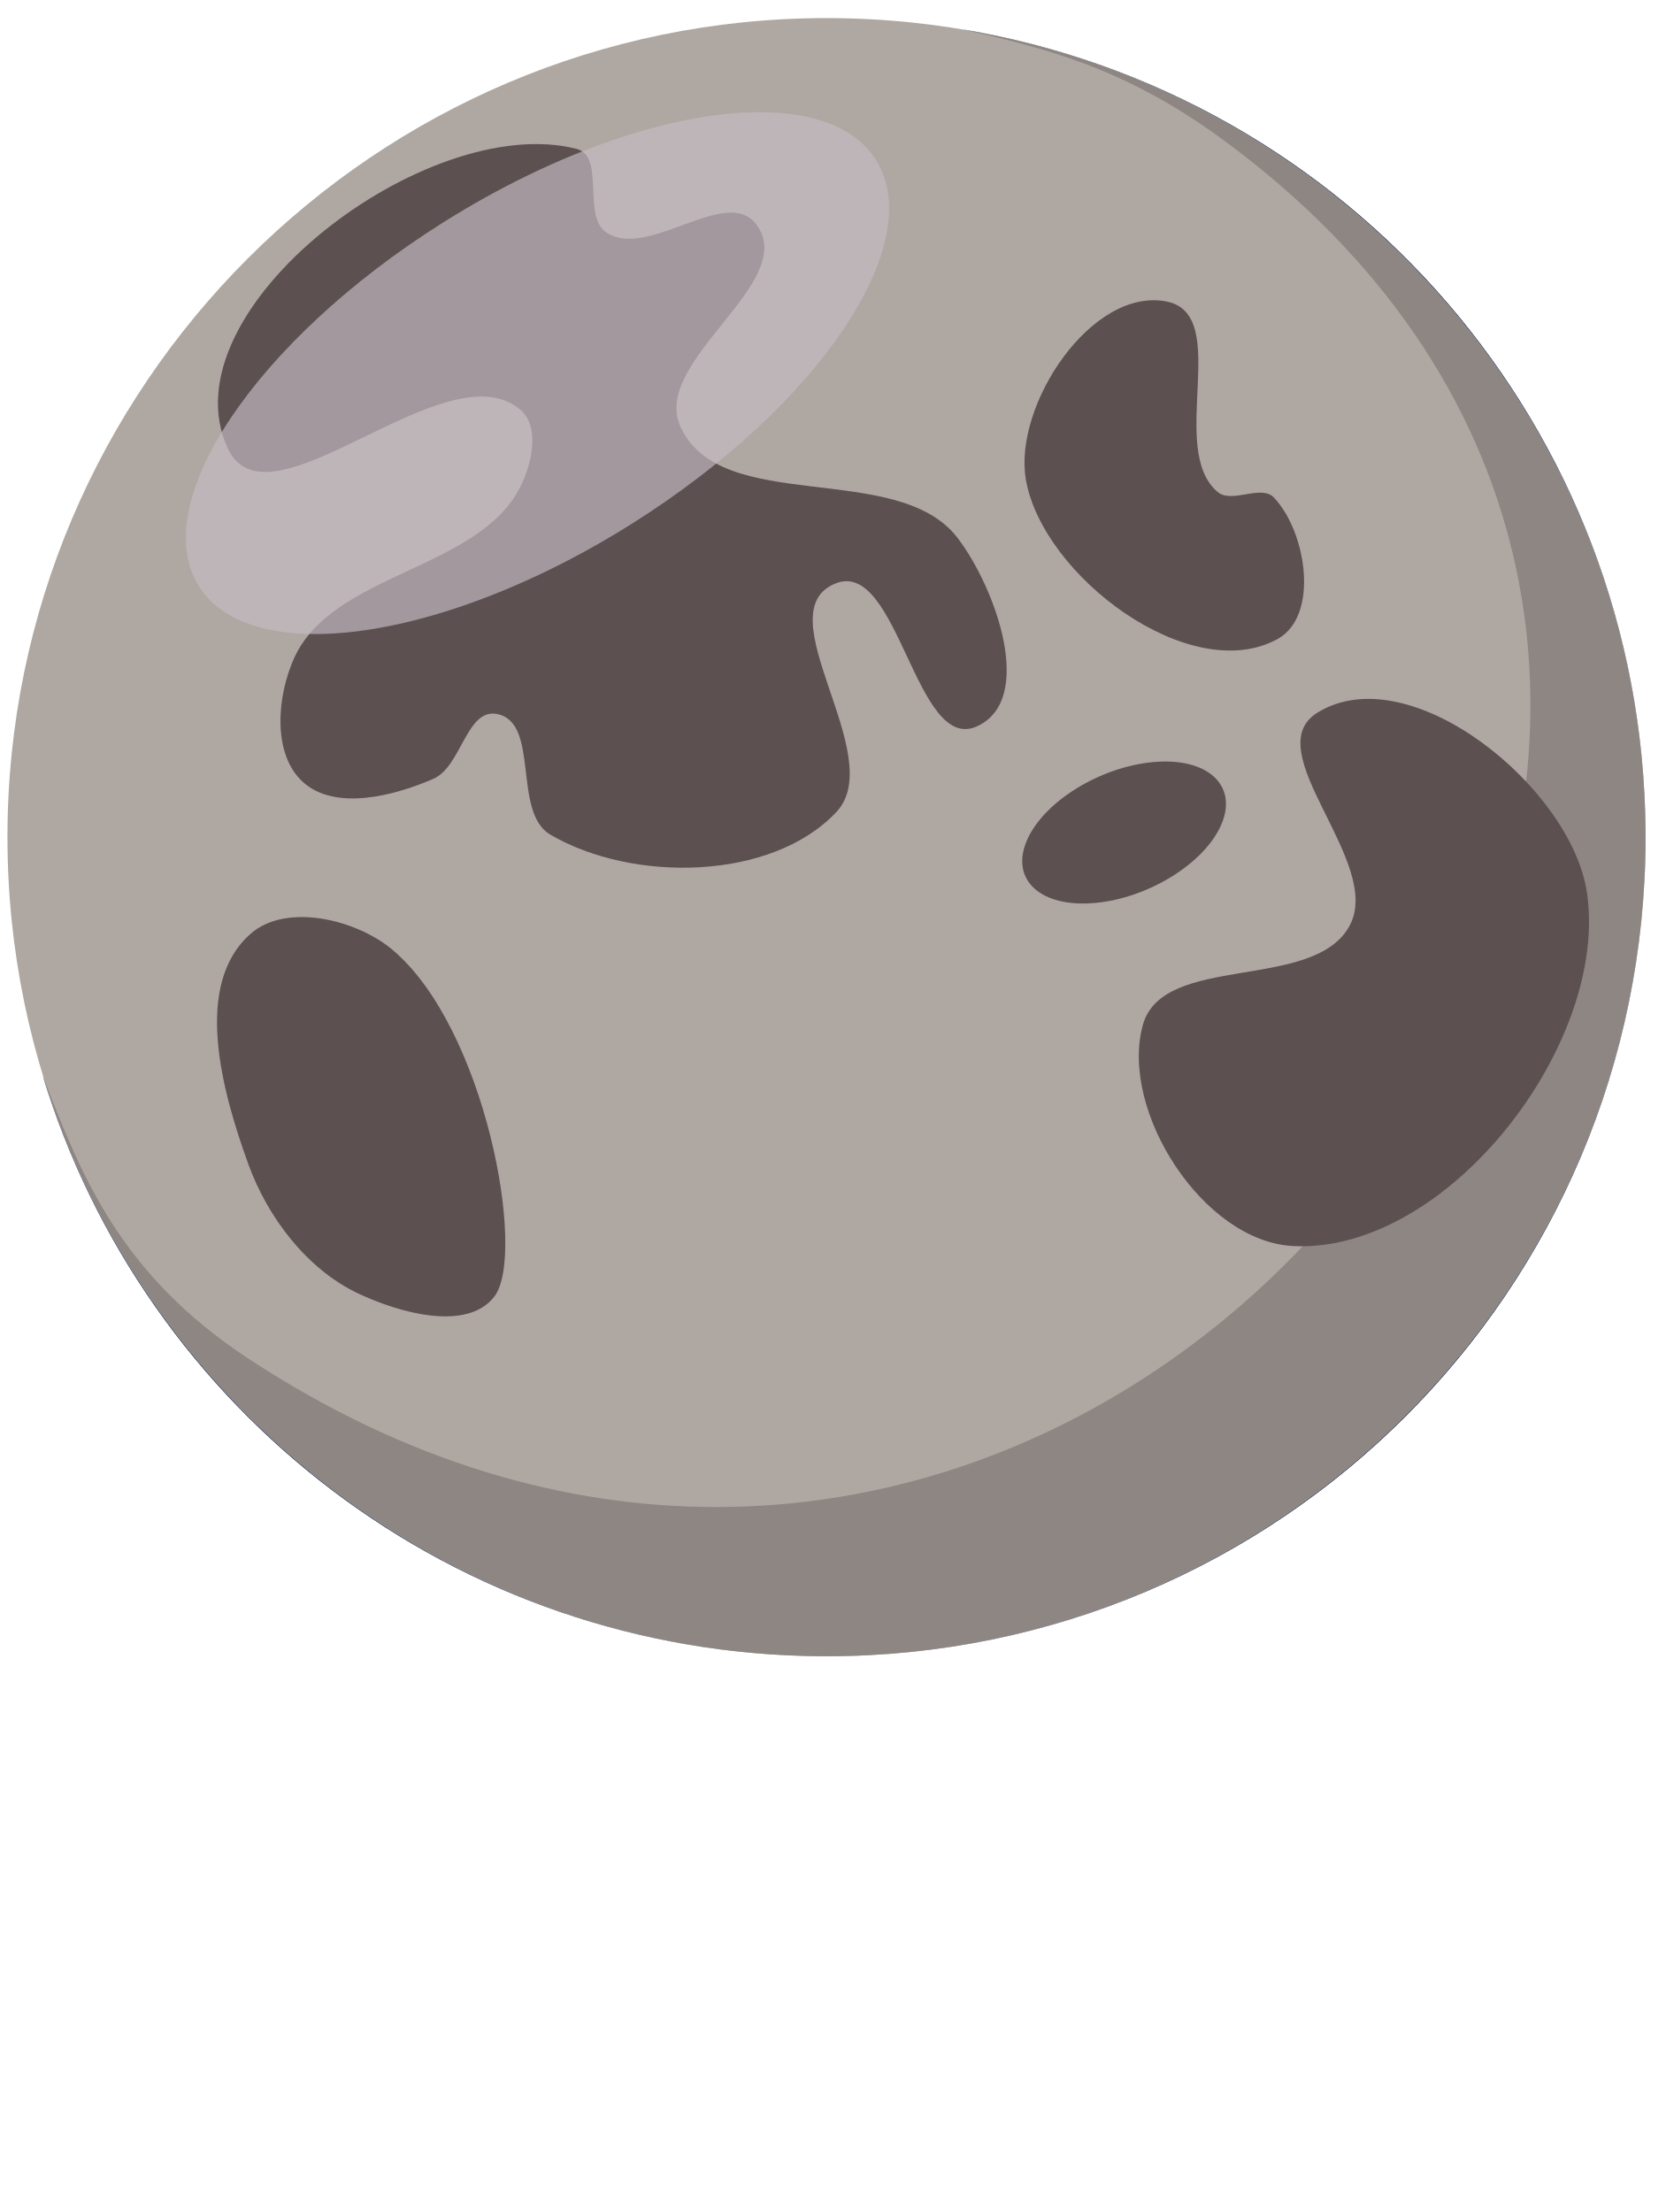
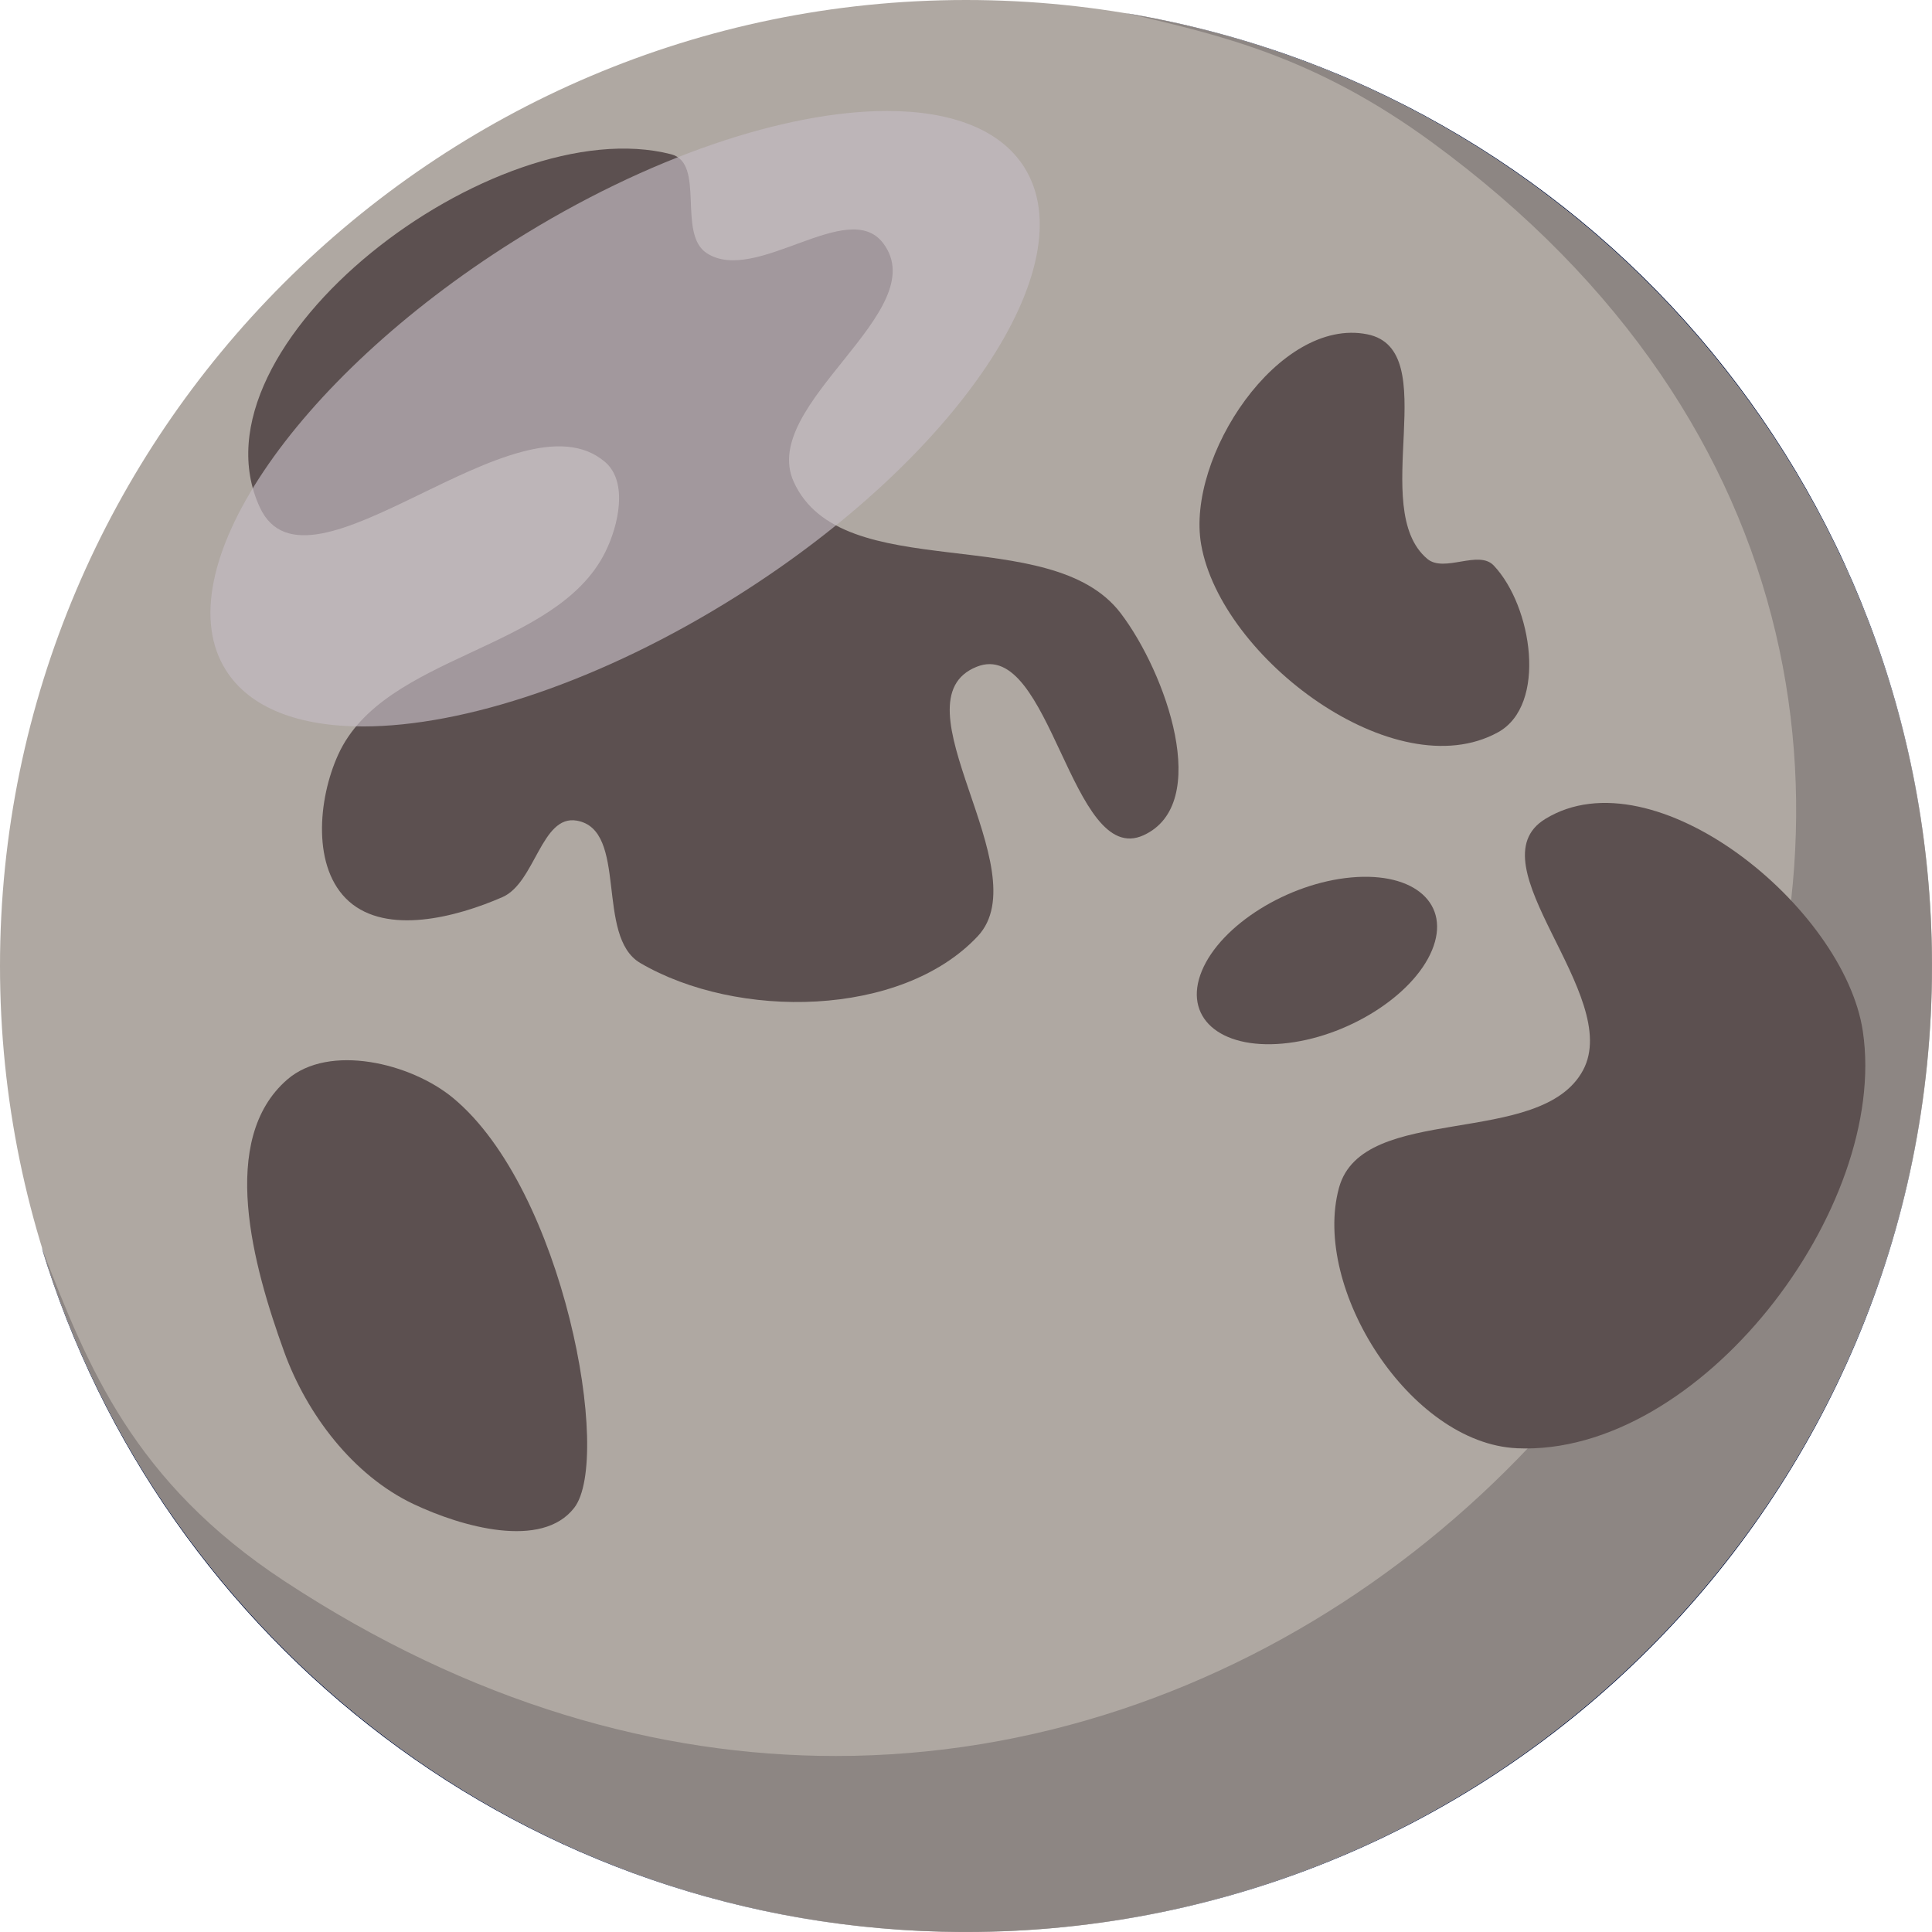
- <svg xmlns="http://www.w3.org/2000/svg" width="61" height="81" viewBox="0 0 61 81" fill="none" version="1.1" id="svg190" xml:space="preserve">
+ <svg xmlns="http://www.w3.org/2000/svg" width="59.988" height="59.987" viewBox="0 0 59.988 59.987" fill="none" version="1.1" id="svg190" xml:space="preserve">
  <defs id="defs194" />
-   <path fill-rule="evenodd" clip-rule="evenodd" d="m 30.267,60.649 c 16.52,0 29.994,-13.474 29.994,-29.994 C 60.261,14.135 46.786,0.662 30.267,0.662 13.746,0.662 0.273,14.135 0.273,30.655 c 0,16.52 13.473,29.994 29.994,29.994 z" fill="#8bd3d4" id="path182" style="display:inline;fill:#afa8a2;fill-opacity:1" />
-   <path fill-rule="evenodd" clip-rule="evenodd" d="m 30.267,60.649 c 16.52,0 29.994,-13.474 29.994,-29.994 0,16.566 -13.429,29.994 -29.994,29.994 z m -0.057,0 c -0.013,0 -0.022,0 -0.034,0 0.01,0 0.022,0 0.034,0 z m -0.092,0 C 16.66,60.584 5.298,51.655 1.567,39.401 c 0.015,0.037 0.029,0.075 0.043,0.112 C 5.391,51.687 16.745,60.584 30.118,60.649 Z M 60.261,30.597 c 0,-0.012 0,-0.023 0,-0.035 0,0.012 0,0.024 0,0.035 z m 0,-0.048 c 0,-0.012 -0.001,-0.022 -0.001,-0.034 0,0.011 0.001,0.022 0.001,0.034 z M 60.26,30.458 C 60.165,15.74 49.376,3.48 35.299,1.085 35.282,1.081 35.267,1.078 35.249,1.074 49.381,3.437 60.165,15.679 60.26,30.458 Z" fill="#02113b" id="path184" style="display:inline;fill:#02113b;fill-opacity:1" />
-   <path fill-rule="evenodd" clip-rule="evenodd" d="m 30.267,60.649 c -0.015,0 -0.03,0 -0.045,0 -0.004,0 -0.008,0 -0.012,0 -0.012,0 -0.023,0 -0.034,0 -0.004,0 -0.009,0 -0.014,0 -0.012,0 -0.023,0 -0.035,0 -0.003,0 -0.005,0 -0.009,0 C 16.745,60.584 5.39,51.687 1.61,39.513 c 1.389,3.583 2.809,7.161 7.492,10.24 5.78,3.8 11.617,5.432 17.12,5.432 24.581,0 42.47,-32.586 18.507,-50.109 -3.596,-2.629 -6.515,-3.316 -9.431,-3.991 14.077,2.395 24.866,14.655 24.961,29.373 0,0.002 0,0.007 0,0.007 0,0.013 0,0.025 0,0.038 0,0.004 0,0.008 0,0.012 0,0.012 10e-4,0.022 10e-4,0.034 0,0.004 0,0.009 0,0.013 0,0.012 0,0.023 0,0.035 0,0.004 0,0.008 0,0.012 0,0.015 0,0.031 0,0.046 0.001,16.52 -13.474,29.994 -29.993,29.994 z" fill="#84c7c7" id="path186" style="display:inline;fill:#8d8683;fill-opacity:1" />
-   <path style="fill:#5c5050;fill-opacity:1;fill-rule:evenodd;stroke-width:13.04;stroke-linecap:round;stroke-linejoin:round;stroke-miterlimit:24" d="m 47.37,45.63 c 5.669,0.26 11.561,-7.44 10.744,-12.943 -0.573,-3.859 -6.487,-8.665 -9.861,-6.597 -2.274,1.394 2.421,5.475 1.173,7.802 -1.309,2.441 -6.847,0.985 -7.577,3.648 -0.858,3.133 2.214,7.938 5.52,8.089 z" id="path6515" />
-   <path style="fill:#5c5050;fill-opacity:1;fill-rule:evenodd;stroke-width:13.04;stroke-linecap:round;stroke-linejoin:round;stroke-miterlimit:24" d="m 9.096,42.635 c 0.701,1.932 2.133,3.836 4.017,4.728 1.498,0.709 3.986,1.415 4.99,0.115 1.188,-1.537 -0.319,-9.875 -3.762,-12.724 -1.319,-1.091 -3.851,-1.694 -5.146,-0.575 -2.157,1.865 -1.062,5.799 -0.099,8.455 z" id="path5485" />
-   <path style="fill:#5c5050;fill-opacity:1;fill-rule:evenodd;stroke-width:13.04;stroke-linecap:round;stroke-linejoin:round;stroke-miterlimit:24" d="m 11.11,28.651 c 1.178,1.044 3.313,0.5 4.764,-0.134 1.018,-0.445 1.207,-2.564 2.305,-2.375 1.617,0.278 0.565,3.595 1.974,4.421 3.007,1.762 8.106,1.698 10.477,-0.83 1.927,-2.054 -2.665,-7.317 -0.029,-8.369 2.296,-0.916 2.929,6.257 5.177,5.233 2.138,-0.974 0.701,-5.043 -0.708,-6.895 -2.188,-2.875 -8.684,-0.803 -10.157,-4.086 -1.08,-2.407 4.378,-5.289 2.781,-7.401 C 26.607,6.774 23.738,9.515 22.215,8.521 21.294,7.92 22.183,5.727 21.112,5.452 15.637,4.045 6,11.366 8.341,16.415 c 1.491,3.217 8.007,-3.735 10.72,-1.408 0.719,0.616 0.421,1.968 0,2.809 -1.538,3.069 -6.858,3.15 -8.284,6.27 -0.636,1.392 -0.822,3.541 0.333,4.565 z" id="path6517" />
-   <ellipse style="fill:#5c5050;fill-opacity:1;fill-rule:evenodd;stroke-width:15.299;stroke-linecap:round;stroke-linejoin:round;stroke-miterlimit:24" id="path6571" cx="56.095" cy="38.438" rx="3.588" ry="2.792" transform="matrix(0.9959743,-0.08963949,-0.3825633,0.9239293,0,0)" />
-   <path style="fill:#5c5050;fill-opacity:1;fill-rule:evenodd;stroke-width:13.04;stroke-linecap:round;stroke-linejoin:round;stroke-miterlimit:24" d="m 46.782,23.401 c -3.19,1.752 -8.6,-2.303 -9.214,-5.835 -0.472,-2.712 2.408,-7.074 5.158,-6.524 2.403,0.481 0.002,5.412 1.866,6.974 0.525,0.44 1.592,-0.292 2.061,0.205 1.198,1.267 1.667,4.335 0.13,5.18 z" id="path6573" />
-   <path fill-rule="evenodd" clip-rule="evenodd" d="M11.546 23.218C9.557 23.218 8.03 22.651 7.286 21.469C5.371 18.427 9.367 12.465 16.213 8.155C20.399 5.517 24.684 4.108 27.817 4.108C29.806 4.108 31.333 4.676 32.077 5.857C33.993 8.9 29.997 14.861 23.15 19.172C18.964 21.809 14.68 23.218 11.546 23.218Z" fill="#C3E7E8" id="path188" style="fill:#c4bbc3;fill-opacity:0.666" />
+   <path fill-rule="evenodd" clip-rule="evenodd" d="m 29.994,59.987 c 16.52,0 29.994,-13.474 29.994,-29.994 C 59.988,13.473 46.513,0 29.994,0 13.473,0 0,13.473 0,29.993 c 0,16.52 13.473,29.994 29.994,29.994 z" fill="#8bd3d4" id="path182" style="display:inline;fill:#afa8a2;fill-opacity:1" />
+   <path fill-rule="evenodd" clip-rule="evenodd" d="m 29.994,59.987 c 16.52,0 29.994,-13.474 29.994,-29.994 0,16.566 -13.429,29.994 -29.994,29.994 z m -0.057,0 c -0.013,0 -0.022,0 -0.034,0 0.01,0 0.022,0 0.034,0 z m -0.092,0 c -13.458,-0.065 -24.82,-8.994 -28.551,-21.248 0.015,0.037 0.029,0.075 0.043,0.112 3.781,12.174 15.135,21.071 28.508,21.136 z m 30.143,-30.052 c 0,-0.012 0,-0.023 0,-0.035 0,0.012 0,0.024 0,0.035 z m 0,-0.048 c 0,-0.012 -0.001,-0.022 -0.001,-0.034 0,0.011 0.001,0.022 0.001,0.034 z m -0.001,-0.091 c -0.095,-14.718 -10.884,-26.978 -24.961,-29.373 -0.017,-0.004 -0.032,-0.007 -0.05,-0.011 14.132,2.363 24.916,14.605 25.011,29.384 z" fill="#02113b" id="path184" style="display:inline;fill:#02113b;fill-opacity:1" />
+   <path fill-rule="evenodd" clip-rule="evenodd" d="m 29.994,59.987 c -0.015,0 -0.03,0 -0.045,0 -0.004,0 -0.008,0 -0.012,0 -0.012,0 -0.023,0 -0.034,0 -0.004,0 -0.009,0 -0.014,0 -0.012,0 -0.023,0 -0.035,0 -0.003,0 -0.005,0 -0.009,0 -13.373,-0.065 -24.728,-8.962 -28.508,-21.136 1.389,3.583 2.809,7.161 7.492,10.24 5.78,3.8 11.617,5.432 17.12,5.432 24.581,0 42.47,-32.586 18.507,-50.109 -3.596,-2.629 -6.515,-3.316 -9.431,-3.991 14.077,2.395 24.866,14.655 24.961,29.373 0,0.002 0,0.007 0,0.007 0,0.013 0,0.025 0,0.038 0,0.004 0,0.008 0,0.012 0,0.012 10e-4,0.022 10e-4,0.034 0,0.004 0,0.009 0,0.013 0,0.012 0,0.023 0,0.035 0,0.004 0,0.008 0,0.012 0,0.015 0,0.031 0,0.046 0.001,16.52 -13.474,29.994 -29.993,29.994 z" fill="#84c7c7" id="path186" style="display:inline;fill:#8d8683;fill-opacity:1" />
+   <path style="fill:#5c5050;fill-opacity:1;fill-rule:evenodd;stroke-width:13.04;stroke-linecap:round;stroke-linejoin:round;stroke-miterlimit:24" d="m 47.097,44.968 c 5.669,0.26 11.561,-7.44 10.744,-12.943 -0.573,-3.859 -6.487,-8.665 -9.861,-6.597 -2.274,1.394 2.421,5.475 1.173,7.802 -1.309,2.441 -6.847,0.985 -7.577,3.648 -0.858,3.133 2.214,7.938 5.52,8.089 z" id="path6515" />
+   <path style="fill:#5c5050;fill-opacity:1;fill-rule:evenodd;stroke-width:13.04;stroke-linecap:round;stroke-linejoin:round;stroke-miterlimit:24" d="m 8.823,41.973 c 0.701,1.932 2.133,3.836 4.017,4.728 1.498,0.709 3.986,1.415 4.99,0.115 1.188,-1.537 -0.319,-9.875 -3.762,-12.724 -1.319,-1.091 -3.851,-1.694 -5.146,-0.575 -2.157,1.865 -1.062,5.799 -0.099,8.455 z" id="path5485" />
+   <path style="fill:#5c5050;fill-opacity:1;fill-rule:evenodd;stroke-width:13.04;stroke-linecap:round;stroke-linejoin:round;stroke-miterlimit:24" d="m 10.837,27.989 c 1.178,1.044 3.313,0.5 4.764,-0.134 1.018,-0.445 1.207,-2.564 2.305,-2.375 1.617,0.278 0.565,3.595 1.974,4.421 3.007,1.762 8.106,1.698 10.477,-0.83 1.927,-2.054 -2.665,-7.317 -0.029,-8.369 2.296,-0.916 2.929,6.257 5.177,5.233 2.138,-0.974 0.701,-5.043 -0.708,-6.895 C 32.611,16.165 26.115,18.237 24.642,14.954 23.562,12.548 29.019,9.666 27.423,7.553 26.334,6.112 23.465,8.853 21.942,7.859 21.021,7.258 21.91,5.065 20.839,4.79 15.364,3.383 5.727,10.704 8.068,15.753 c 1.491,3.217 8.007,-3.735 10.72,-1.408 0.719,0.616 0.421,1.968 0,2.809 -1.538,3.069 -6.858,3.15 -8.284,6.27 -0.636,1.392 -0.822,3.541 0.333,4.565 z" id="path6517" />
+   <ellipse style="fill:#5c5050;fill-opacity:1;fill-rule:evenodd;stroke-width:15.299;stroke-linecap:round;stroke-linejoin:round;stroke-miterlimit:24" id="path6571" cx="55.524" cy="37.666" rx="3.588" ry="2.792" transform="matrix(0.9959743,-0.08963949,-0.3825633,0.9239293,0,0)" />
+   <path style="fill:#5c5050;fill-opacity:1;fill-rule:evenodd;stroke-width:13.04;stroke-linecap:round;stroke-linejoin:round;stroke-miterlimit:24" d="m 46.509,22.739 c -3.19,1.752 -8.6,-2.303 -9.214,-5.835 -0.472,-2.712 2.408,-7.074 5.158,-6.524 2.403,0.481 0.002,5.412 1.866,6.974 0.525,0.44 1.592,-0.292 2.061,0.205 1.198,1.267 1.667,4.335 0.13,5.18 z" id="path6573" />
+   <path fill-rule="evenodd" clip-rule="evenodd" d="m 11.273,22.556 c -1.989,0 -3.516,-0.567 -4.26,-1.749 -1.915,-3.042 2.081,-9.004 8.927,-13.314 4.186,-2.638 8.471,-4.047 11.604,-4.047 1.989,0 3.516,0.568 4.26,1.749 1.916,3.043 -2.08,9.004 -8.927,13.315 -4.186,2.637 -8.47,4.046 -11.604,4.046 z" fill="#C3E7E8" id="path188" style="fill:#c4bbc3;fill-opacity:0.666" />
</svg>
